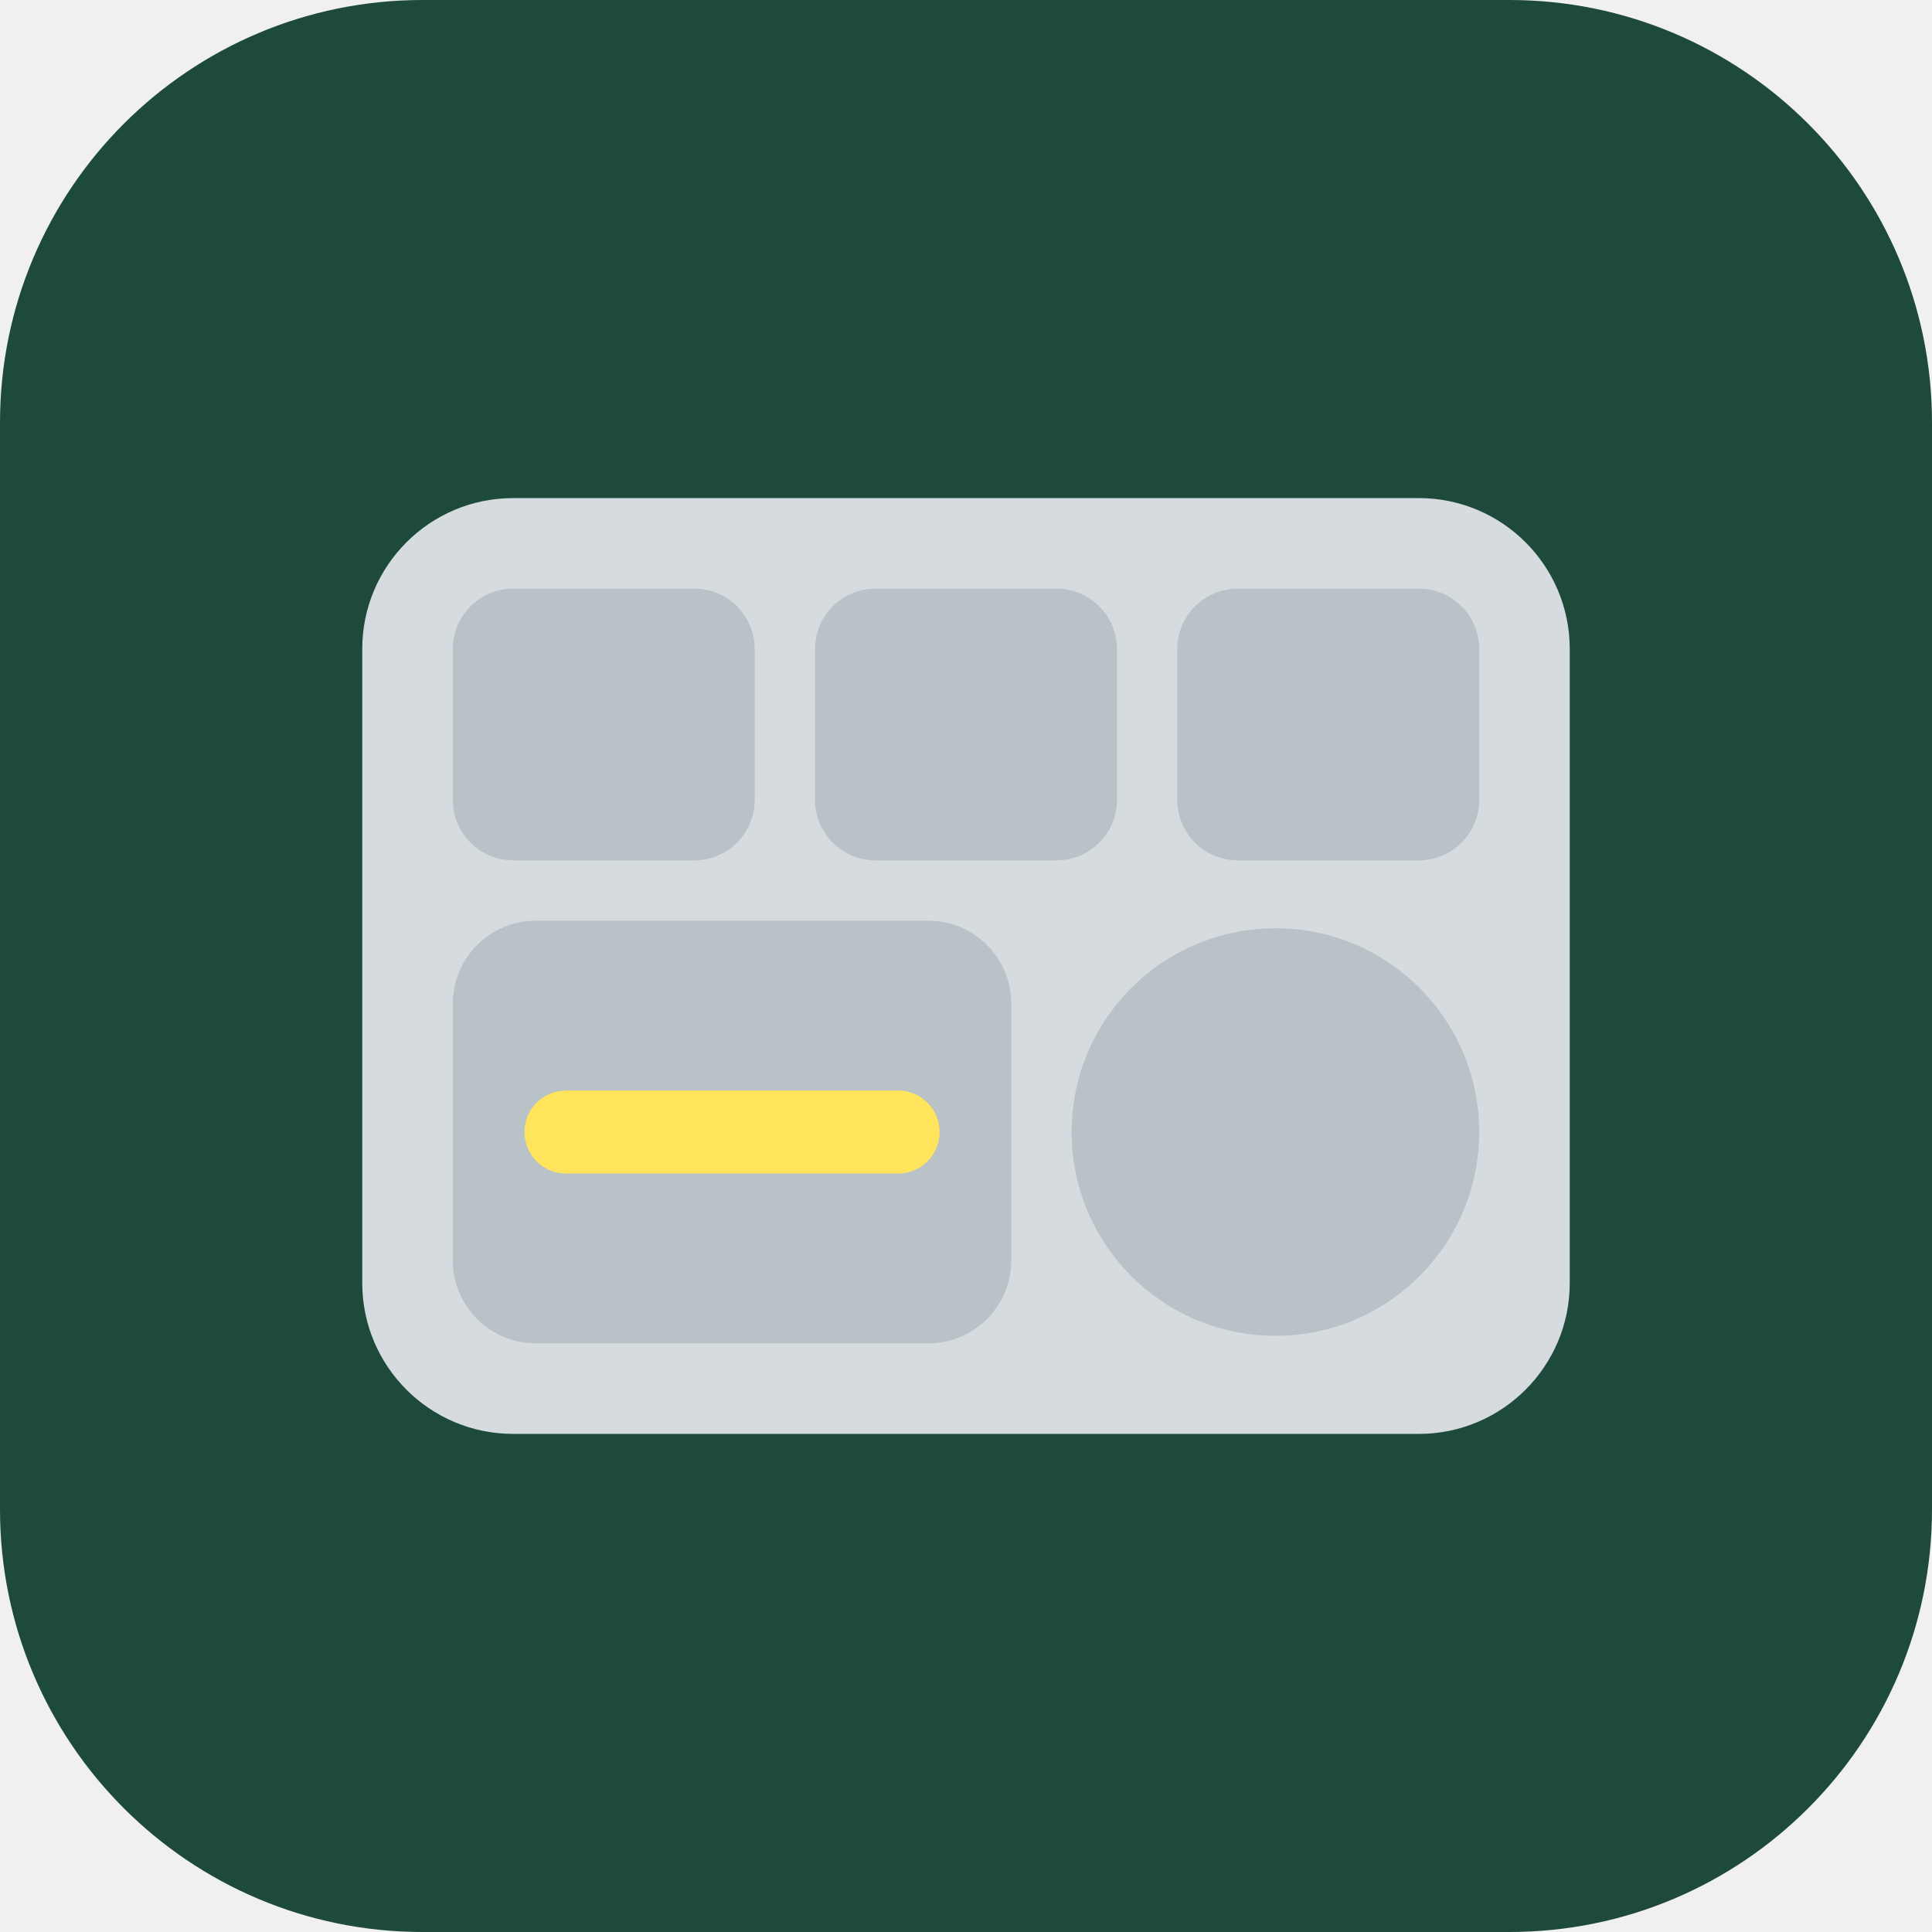
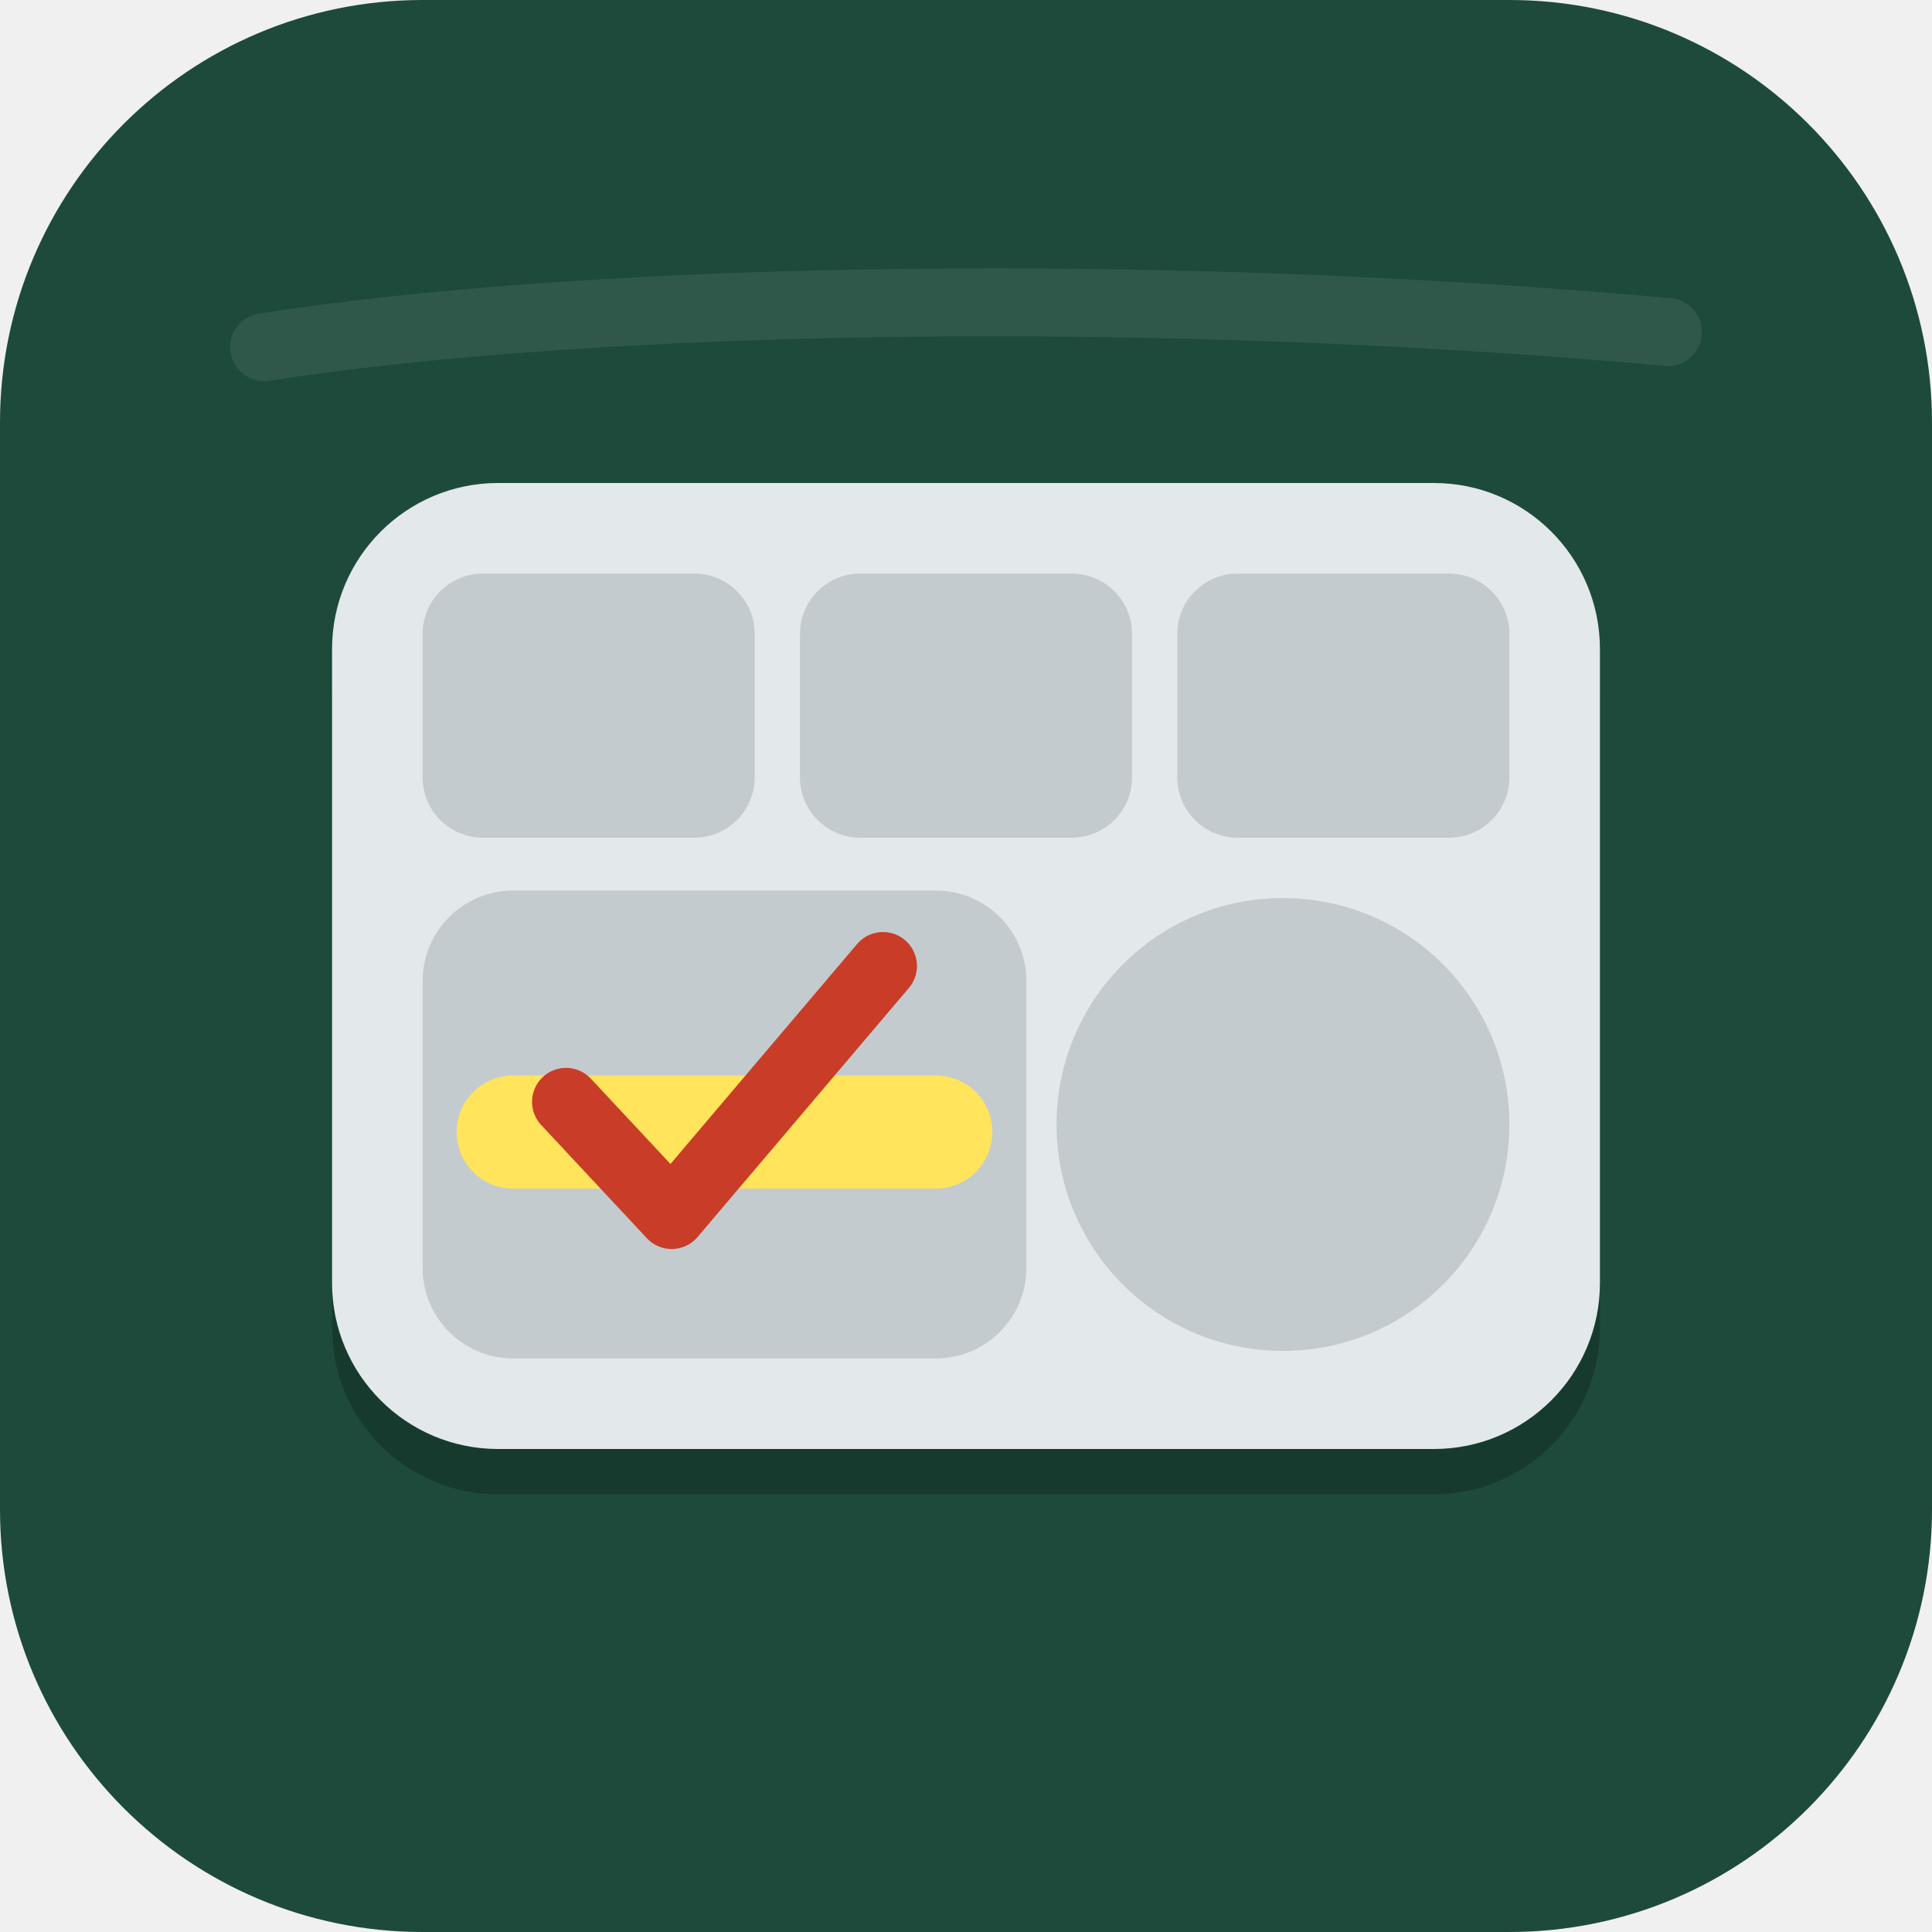
<svg xmlns="http://www.w3.org/2000/svg" viewBox="0 0 512 512">
  <rect width="512" height="512" rx="112" fill="#1e4a3b" />
-   <rect x="96" y="132" width="320" height="248" rx="40" fill="#d5dbde" />
-   <rect x="120" y="156" width="80" height="72" rx="16" fill="#b9c2c6" />
-   <rect x="216" y="156" width="80" height="72" rx="16" fill="#b9c2c6" />
-   <rect x="312" y="156" width="80" height="72" rx="16" fill="#b9c2c6" />
-   <rect x="120" y="244" width="148" height="112" rx="22" fill="#b9c2c6" />
-   <circle cx="338" cy="300" r="54" fill="#b9c2c6" />
-   <path d="M150 300h88" stroke="#ffe45c" stroke-width="22" stroke-linecap="round" />
+   <path d="M70 92c90-14 240-16 372-4" stroke="#fff" stroke-opacity=".08" stroke-width="18" stroke-linecap="round" fill="none" />
+   <rect x="88" y="140" width="336" height="256" rx="44" fill="#173a2e" />
+   <rect x="88" y="128" width="336" height="256" rx="44" fill="#e3e8ea" />
+   <g fill="#c3cbcf">
+     <rect x="112" y="152" width="88" height="70" rx="16" />
+     <rect x="212" y="152" width="88" height="70" rx="16" />
+     <rect x="312" y="152" width="88" height="70" rx="16" />
+     <rect x="112" y="236" width="160" height="124" rx="24" />
+     <circle cx="340" cy="298" r="60" />
+   </g>
+   <path d="M136 300h112" stroke="#ffe45c" stroke-width="30" stroke-linecap="round" />
+   <path d="M150 292l28 30 56-66" stroke="#c93c27" stroke-width="18" stroke-linecap="round" stroke-linejoin="round" fill="none" />
</svg>
